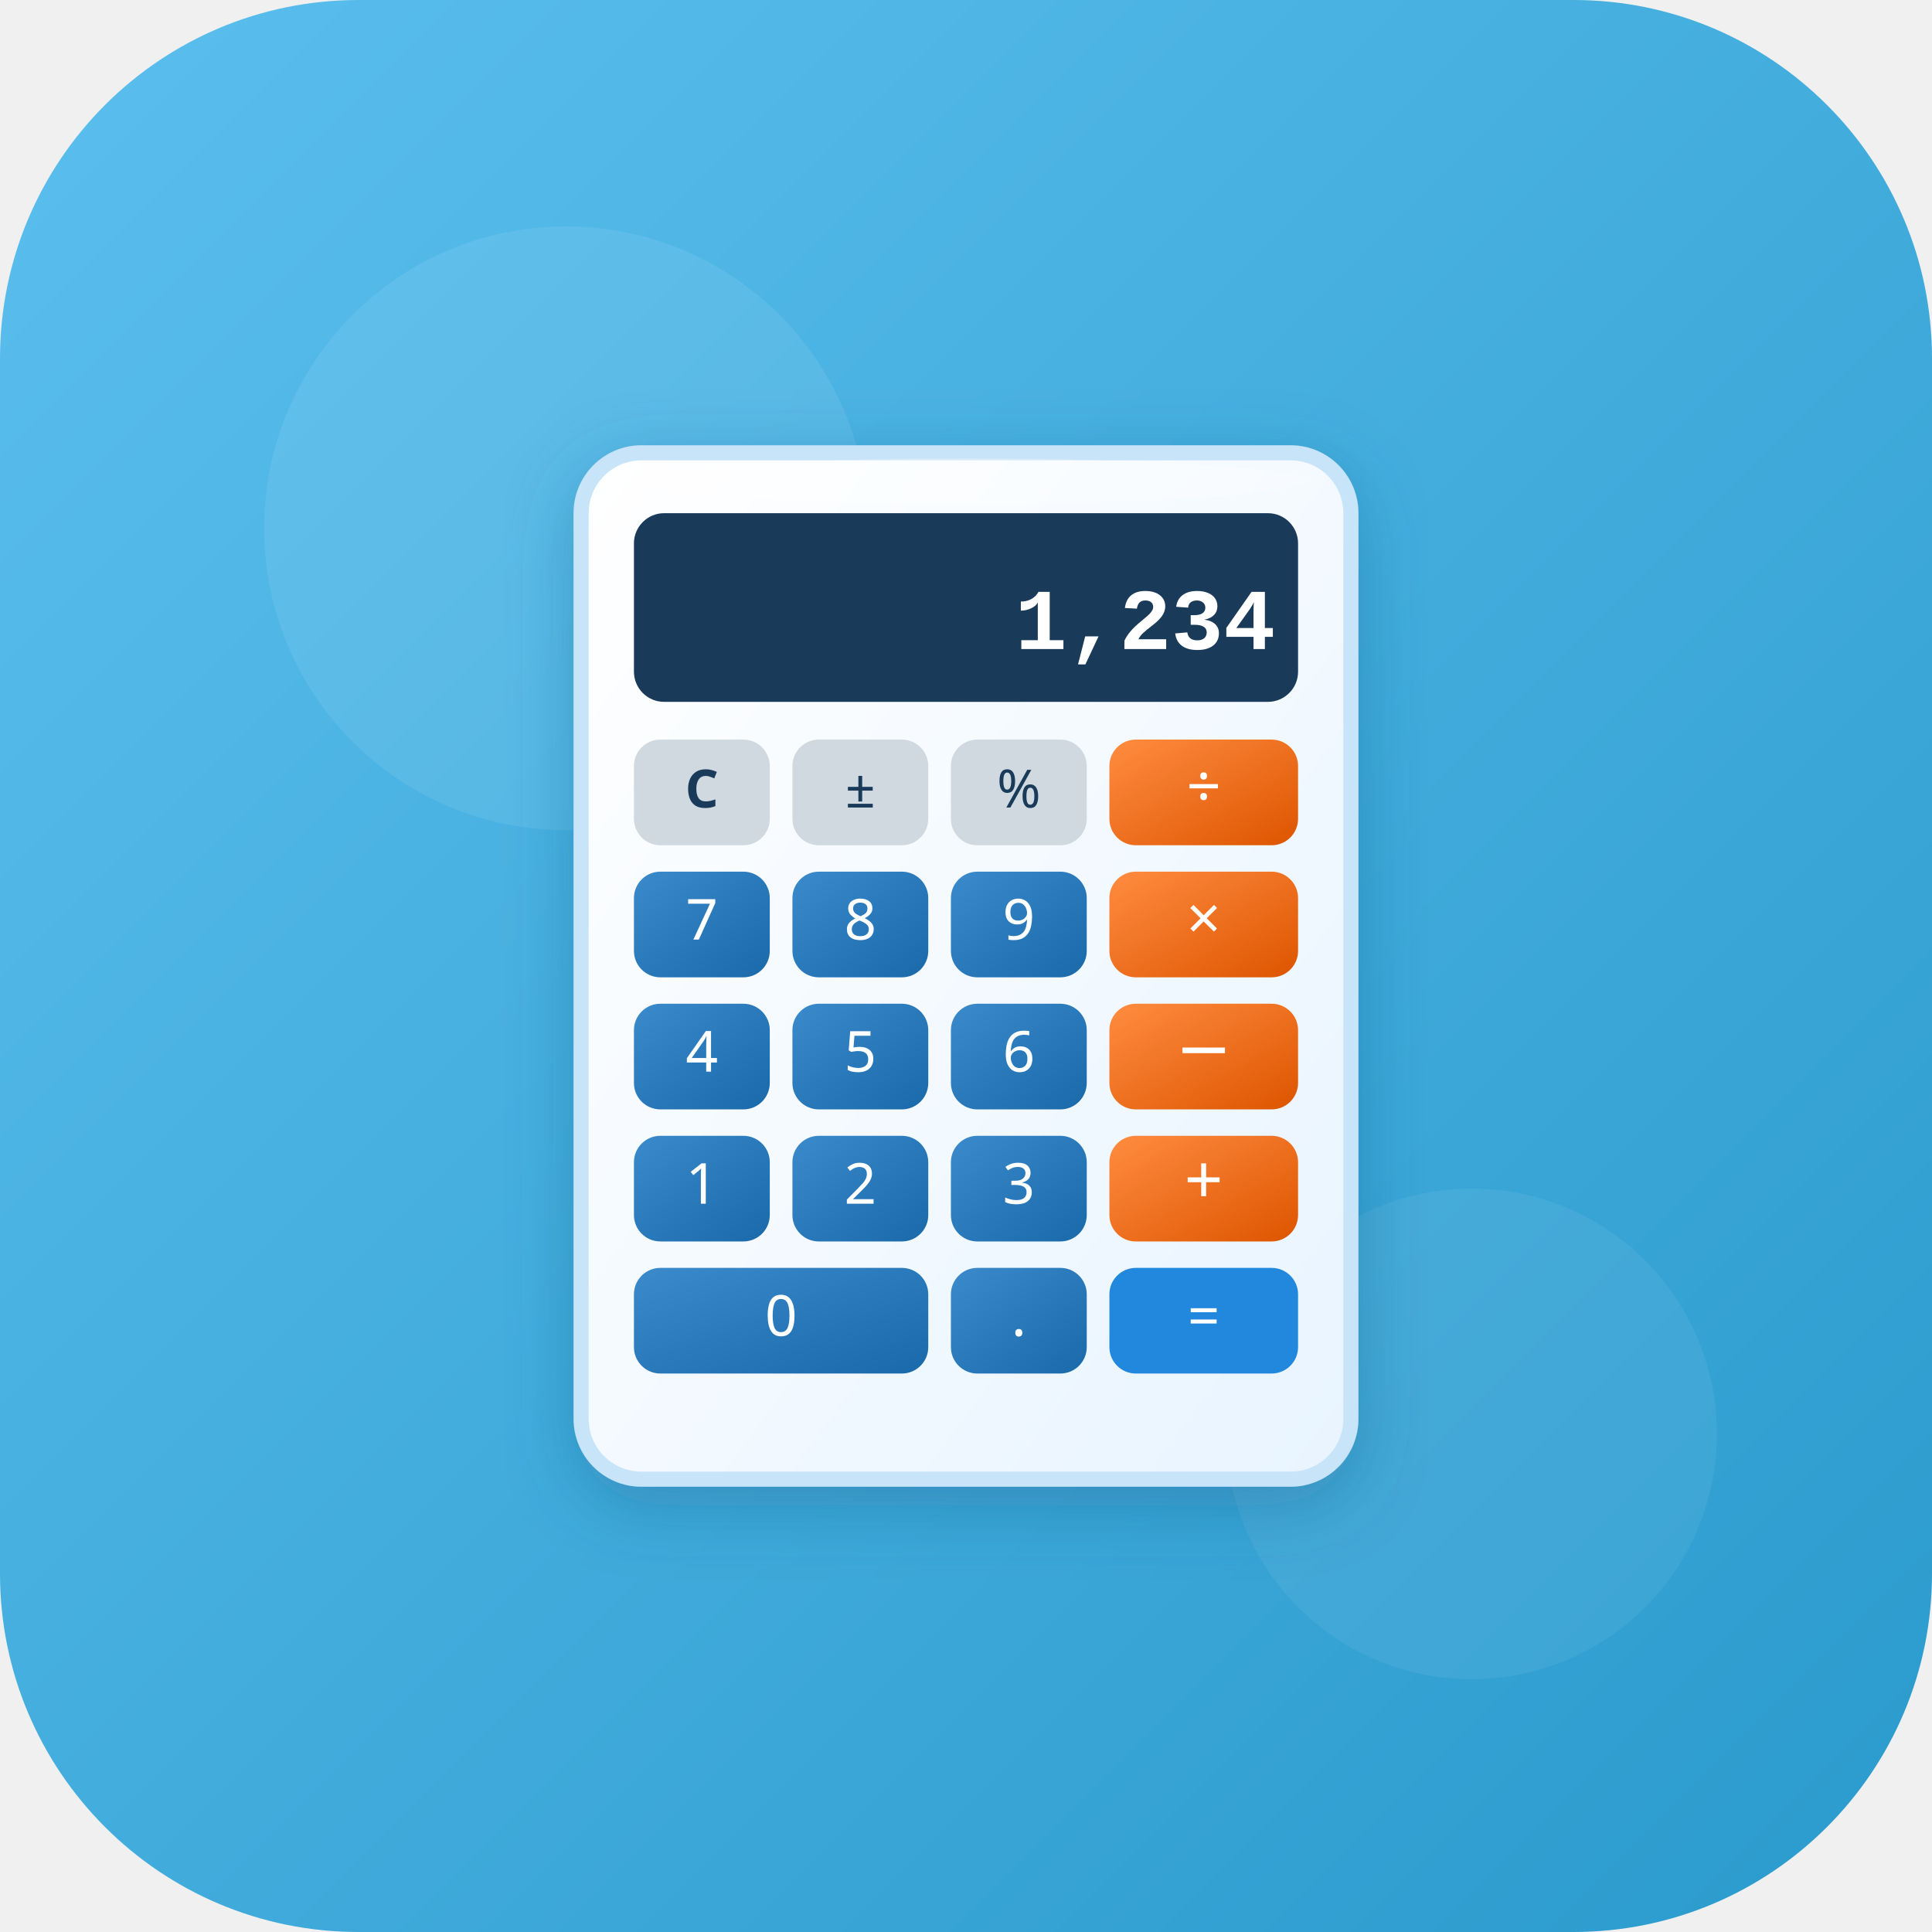
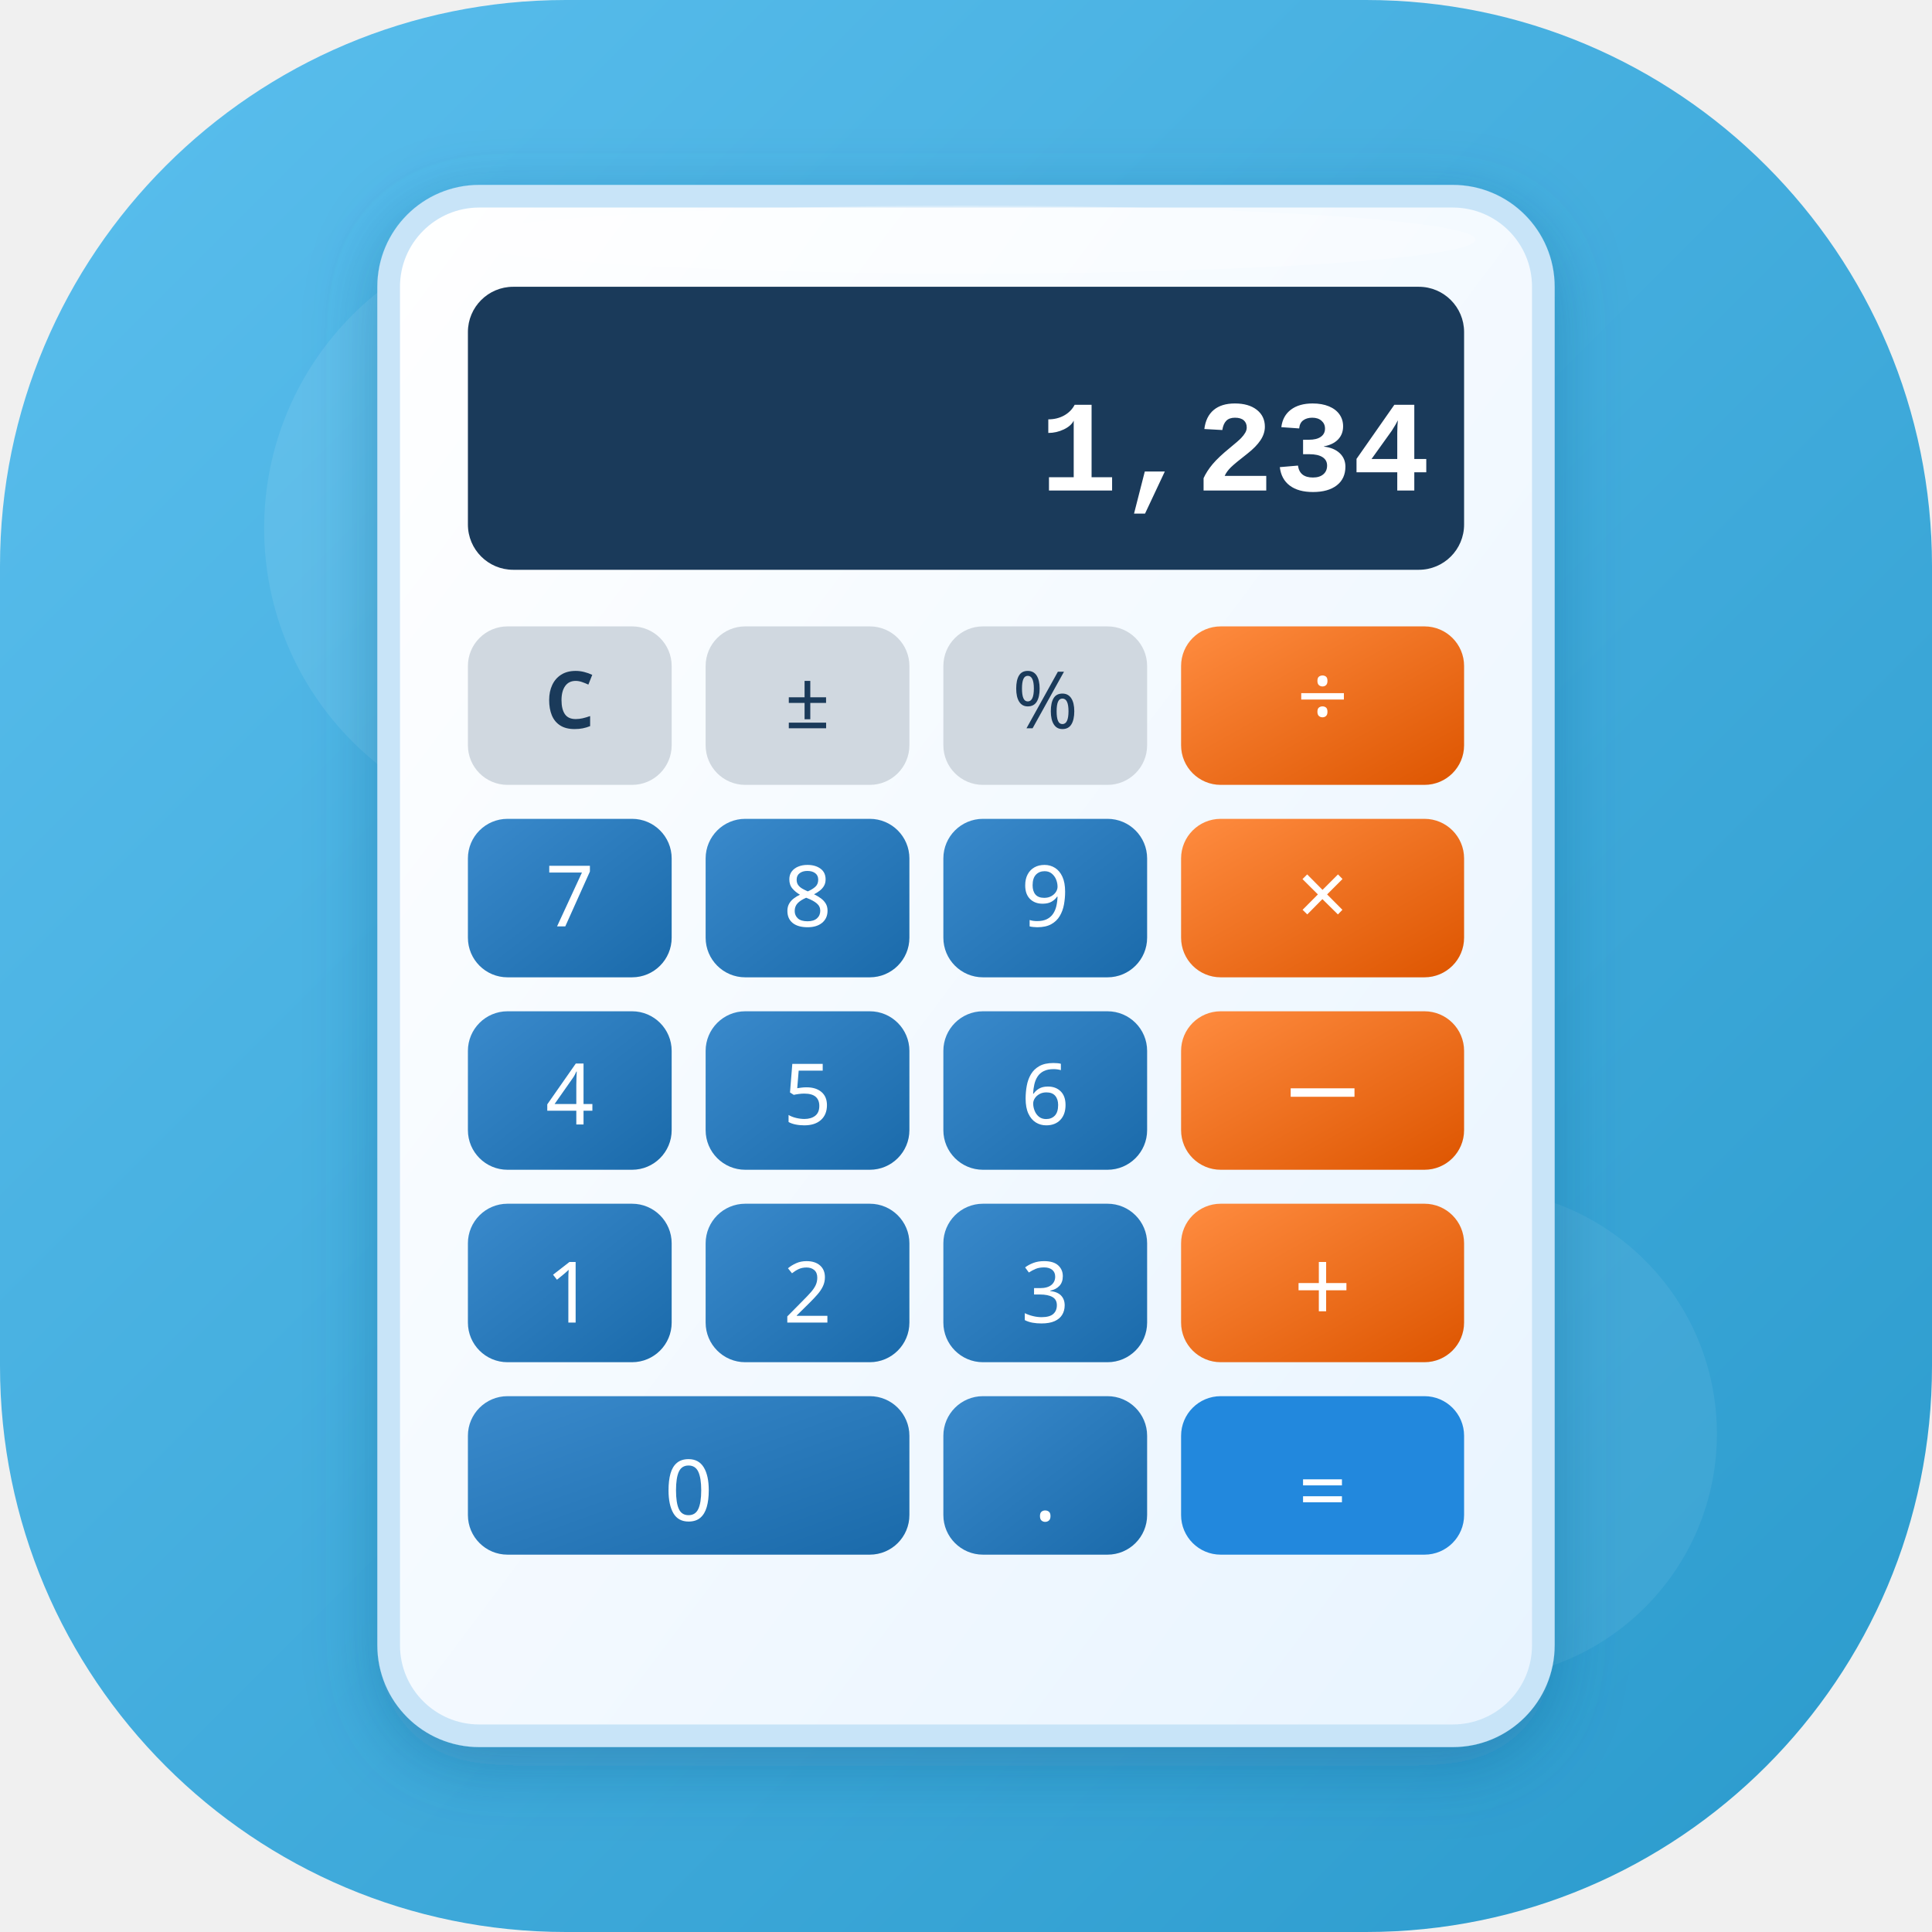
<svg xmlns="http://www.w3.org/2000/svg" viewBox="0 0 1024 1024">
  <defs>
    <linearGradient id="bg01q" x1="0%" y1="0%" x2="100%" y2="100%">
      <stop offset="0%" style="stop-color:#5BBFEE;stop-opacity:1" />
      <stop offset="100%" style="stop-color:#2A9ACC;stop-opacity:1" />
    </linearGradient>
    <linearGradient id="calc01q" x1="0%" y1="0%" x2="100%" y2="100%">
      <stop offset="0%" style="stop-color:#FFFFFF;stop-opacity:1" />
      <stop offset="100%" style="stop-color:#E8F4FF;stop-opacity:1" />
    </linearGradient>
    <linearGradient id="btn01q" x1="0%" y1="0%" x2="100%" y2="100%">
      <stop offset="0%" style="stop-color:#3A8ACC;stop-opacity:1" />
      <stop offset="100%" style="stop-color:#1A6AAA;stop-opacity:1" />
    </linearGradient>
    <linearGradient id="btnOp01q" x1="0%" y1="0%" x2="100%" y2="100%">
      <stop offset="0%" style="stop-color:#FF8C40;stop-opacity:1" />
      <stop offset="100%" style="stop-color:#DD5500;stop-opacity:1" />
    </linearGradient>
    <filter id="calcshadow">
      <feDropShadow dx="0" dy="10" stdDeviation="18" flood-color="#1A5A88" flood-opacity="0.35" />
    </filter>
  </defs>
-   <rect width="1024" height="1024" rx="190" fill="url(#bg01q)" />
+   <rect width="1024" height="1024" rx="300" fill="url(#bg01q)" />
  <circle cx="300" cy="280" r="160" fill="#FFFFFF" opacity="0.08" />
  <circle cx="780" cy="760" r="130" fill="#FFFFFF" opacity="0.06" />
-   <rect x="308" y="240" width="408" height="544" rx="32" fill="url(#calc01q)" stroke="#C8E4F8" stroke-width="8" filter="url(#calcshadow)" />
-   <rect x="336" y="272" width="352" height="100" rx="16" fill="#1A3A5A" />
-   <text x="676" y="344" font-family="'Courier New', monospace" font-size="46" fill="#FFFFFF" text-anchor="end" font-weight="bold">1,234</text>
-   <rect x="336" y="392" width="72" height="56" rx="14" fill="#D0D8E0" />
-   <text x="372" y="428" font-family="sans-serif" font-size="28" fill="#1A3A5A" text-anchor="middle" font-weight="bold">C</text>
-   <rect x="420" y="392" width="72" height="56" rx="14" fill="#D0D8E0" />
-   <text x="456" y="428" font-family="sans-serif" font-size="28" fill="#1A3A5A" text-anchor="middle">±</text>
-   <rect x="504" y="392" width="72" height="56" rx="14" fill="#D0D8E0" />
-   <text x="540" y="428" font-family="sans-serif" font-size="28" fill="#1A3A5A" text-anchor="middle">%</text>
-   <rect x="588" y="392" width="100" height="56" rx="14" fill="url(#btnOp01q)" />
-   <text x="638" y="428" font-family="sans-serif" font-size="32" fill="#FFFFFF" text-anchor="middle">÷</text>
-   <rect x="336" y="462" width="72" height="56" rx="14" fill="url(#btn01q)" />
-   <text x="372" y="498" font-family="sans-serif" font-size="30" fill="#FFFFFF" text-anchor="middle">7</text>
-   <rect x="420" y="462" width="72" height="56" rx="14" fill="url(#btn01q)" />
-   <text x="456" y="498" font-family="sans-serif" font-size="30" fill="#FFFFFF" text-anchor="middle">8</text>
-   <rect x="504" y="462" width="72" height="56" rx="14" fill="url(#btn01q)" />
-   <text x="540" y="498" font-family="sans-serif" font-size="30" fill="#FFFFFF" text-anchor="middle">9</text>
-   <rect x="588" y="462" width="100" height="56" rx="14" fill="url(#btnOp01q)" />
-   <text x="638" y="498" font-family="sans-serif" font-size="32" fill="#FFFFFF" text-anchor="middle">×</text>
-   <rect x="336" y="532" width="72" height="56" rx="14" fill="url(#btn01q)" />
-   <text x="372" y="568" font-family="sans-serif" font-size="30" fill="#FFFFFF" text-anchor="middle">4</text>
-   <rect x="420" y="532" width="72" height="56" rx="14" fill="url(#btn01q)" />
-   <text x="456" y="568" font-family="sans-serif" font-size="30" fill="#FFFFFF" text-anchor="middle">5</text>
-   <rect x="504" y="532" width="72" height="56" rx="14" fill="url(#btn01q)" />
-   <text x="540" y="568" font-family="sans-serif" font-size="30" fill="#FFFFFF" text-anchor="middle">6</text>
-   <rect x="588" y="532" width="100" height="56" rx="14" fill="url(#btnOp01q)" />
-   <text x="638" y="568" font-family="sans-serif" font-size="36" fill="#FFFFFF" text-anchor="middle">−</text>
-   <rect x="336" y="602" width="72" height="56" rx="14" fill="url(#btn01q)" />
-   <text x="372" y="638" font-family="sans-serif" font-size="30" fill="#FFFFFF" text-anchor="middle">1</text>
-   <rect x="420" y="602" width="72" height="56" rx="14" fill="url(#btn01q)" />
-   <text x="456" y="638" font-family="sans-serif" font-size="30" fill="#FFFFFF" text-anchor="middle">2</text>
-   <rect x="504" y="602" width="72" height="56" rx="14" fill="url(#btn01q)" />
-   <text x="540" y="638" font-family="sans-serif" font-size="30" fill="#FFFFFF" text-anchor="middle">3</text>
-   <rect x="588" y="602" width="100" height="56" rx="14" fill="url(#btnOp01q)" />
-   <text x="638" y="638" font-family="sans-serif" font-size="36" fill="#FFFFFF" text-anchor="middle">+</text>
-   <rect x="336" y="672" width="156" height="56" rx="14" fill="url(#btn01q)" />
-   <text x="414" y="708" font-family="sans-serif" font-size="30" fill="#FFFFFF" text-anchor="middle">0</text>
-   <rect x="504" y="672" width="72" height="56" rx="14" fill="url(#btn01q)" />
-   <text x="540" y="708" font-family="sans-serif" font-size="30" fill="#FFFFFF" text-anchor="middle">.</text>
-   <rect x="588" y="672" width="100" height="56" rx="14" fill="#2288DD" />
-   <text x="638" y="708" font-family="sans-serif" font-size="30" fill="#FFFFFF" text-anchor="middle">=</text>
-   <ellipse cx="512" cy="255" rx="180" ry="12" fill="#FFFFFF" opacity="0.3" />
+   <rect x="206" y="104" width="612" height="816" rx="48" fill="url(#calc01q)" stroke="#C8E4F8" stroke-width="12" filter="url(#calcshadow)" />
+   <rect x="248" y="152" width="528" height="150" rx="24" fill="#1A3A5A" />
+   <text x="758" y="260" font-family="'Courier New', monospace" font-size="69" fill="#FFFFFF" text-anchor="end" font-weight="bold">1,234</text>
+   <rect x="248" y="332" width="108" height="84" rx="21" fill="#D0D8E0" />
+   <text x="302" y="386" font-family="sans-serif" font-size="42" fill="#1A3A5A" text-anchor="middle" font-weight="bold">C</text>
+   <rect x="374" y="332" width="108" height="84" rx="21" fill="#D0D8E0" />
+   <text x="428" y="386" font-family="sans-serif" font-size="42" fill="#1A3A5A" text-anchor="middle">±</text>
+   <rect x="500" y="332" width="108" height="84" rx="21" fill="#D0D8E0" />
+   <text x="554" y="386" font-family="sans-serif" font-size="42" fill="#1A3A5A" text-anchor="middle">%</text>
+   <rect x="626" y="332" width="150" height="84" rx="21" fill="url(#btnOp01q)" />
+   <text x="701" y="386" font-family="sans-serif" font-size="48" fill="#FFFFFF" text-anchor="middle">÷</text>
+   <rect x="248" y="434" width="108" height="84" rx="21" fill="url(#btn01q)" />
+   <text x="302" y="491" font-family="sans-serif" font-size="45" fill="#FFFFFF" text-anchor="middle">7</text>
+   <rect x="374" y="434" width="108" height="84" rx="21" fill="url(#btn01q)" />
+   <text x="428" y="491" font-family="sans-serif" font-size="45" fill="#FFFFFF" text-anchor="middle">8</text>
+   <rect x="500" y="434" width="108" height="84" rx="21" fill="url(#btn01q)" />
+   <text x="554" y="491" font-family="sans-serif" font-size="45" fill="#FFFFFF" text-anchor="middle">9</text>
+   <rect x="626" y="434" width="150" height="84" rx="21" fill="url(#btnOp01q)" />
+   <text x="701" y="491" font-family="sans-serif" font-size="48" fill="#FFFFFF" text-anchor="middle">×</text>
+   <rect x="248" y="536" width="108" height="84" rx="21" fill="url(#btn01q)" />
+   <text x="302" y="596" font-family="sans-serif" font-size="45" fill="#FFFFFF" text-anchor="middle">4</text>
+   <rect x="374" y="536" width="108" height="84" rx="21" fill="url(#btn01q)" />
+   <text x="428" y="596" font-family="sans-serif" font-size="45" fill="#FFFFFF" text-anchor="middle">5</text>
+   <rect x="500" y="536" width="108" height="84" rx="21" fill="url(#btn01q)" />
+   <text x="554" y="596" font-family="sans-serif" font-size="45" fill="#FFFFFF" text-anchor="middle">6</text>
+   <rect x="626" y="536" width="150" height="84" rx="21" fill="url(#btnOp01q)" />
+   <text x="701" y="596" font-family="sans-serif" font-size="54" fill="#FFFFFF" text-anchor="middle">−</text>
+   <rect x="248" y="638" width="108" height="84" rx="21" fill="url(#btn01q)" />
+   <text x="302" y="701" font-family="sans-serif" font-size="45" fill="#FFFFFF" text-anchor="middle">1</text>
+   <rect x="374" y="638" width="108" height="84" rx="21" fill="url(#btn01q)" />
+   <text x="428" y="701" font-family="sans-serif" font-size="45" fill="#FFFFFF" text-anchor="middle">2</text>
+   <rect x="500" y="638" width="108" height="84" rx="21" fill="url(#btn01q)" />
+   <text x="554" y="701" font-family="sans-serif" font-size="45" fill="#FFFFFF" text-anchor="middle">3</text>
+   <rect x="626" y="638" width="150" height="84" rx="21" fill="url(#btnOp01q)" />
+   <text x="701" y="701" font-family="sans-serif" font-size="54" fill="#FFFFFF" text-anchor="middle">+</text>
+   <rect x="248" y="740" width="234" height="84" rx="21" fill="url(#btn01q)" />
+   <text x="365" y="806" font-family="sans-serif" font-size="45" fill="#FFFFFF" text-anchor="middle">0</text>
+   <rect x="500" y="740" width="108" height="84" rx="21" fill="url(#btn01q)" />
+   <text x="554" y="806" font-family="sans-serif" font-size="45" fill="#FFFFFF" text-anchor="middle">.</text>
+   <rect x="626" y="740" width="150" height="84" rx="21" fill="#2288DD" />
+   <text x="701" y="806" font-family="sans-serif" font-size="45" fill="#FFFFFF" text-anchor="middle">=</text>
+   <ellipse cx="512" cy="127" rx="270" ry="18" fill="#FFFFFF" opacity="0.3" />
</svg>
